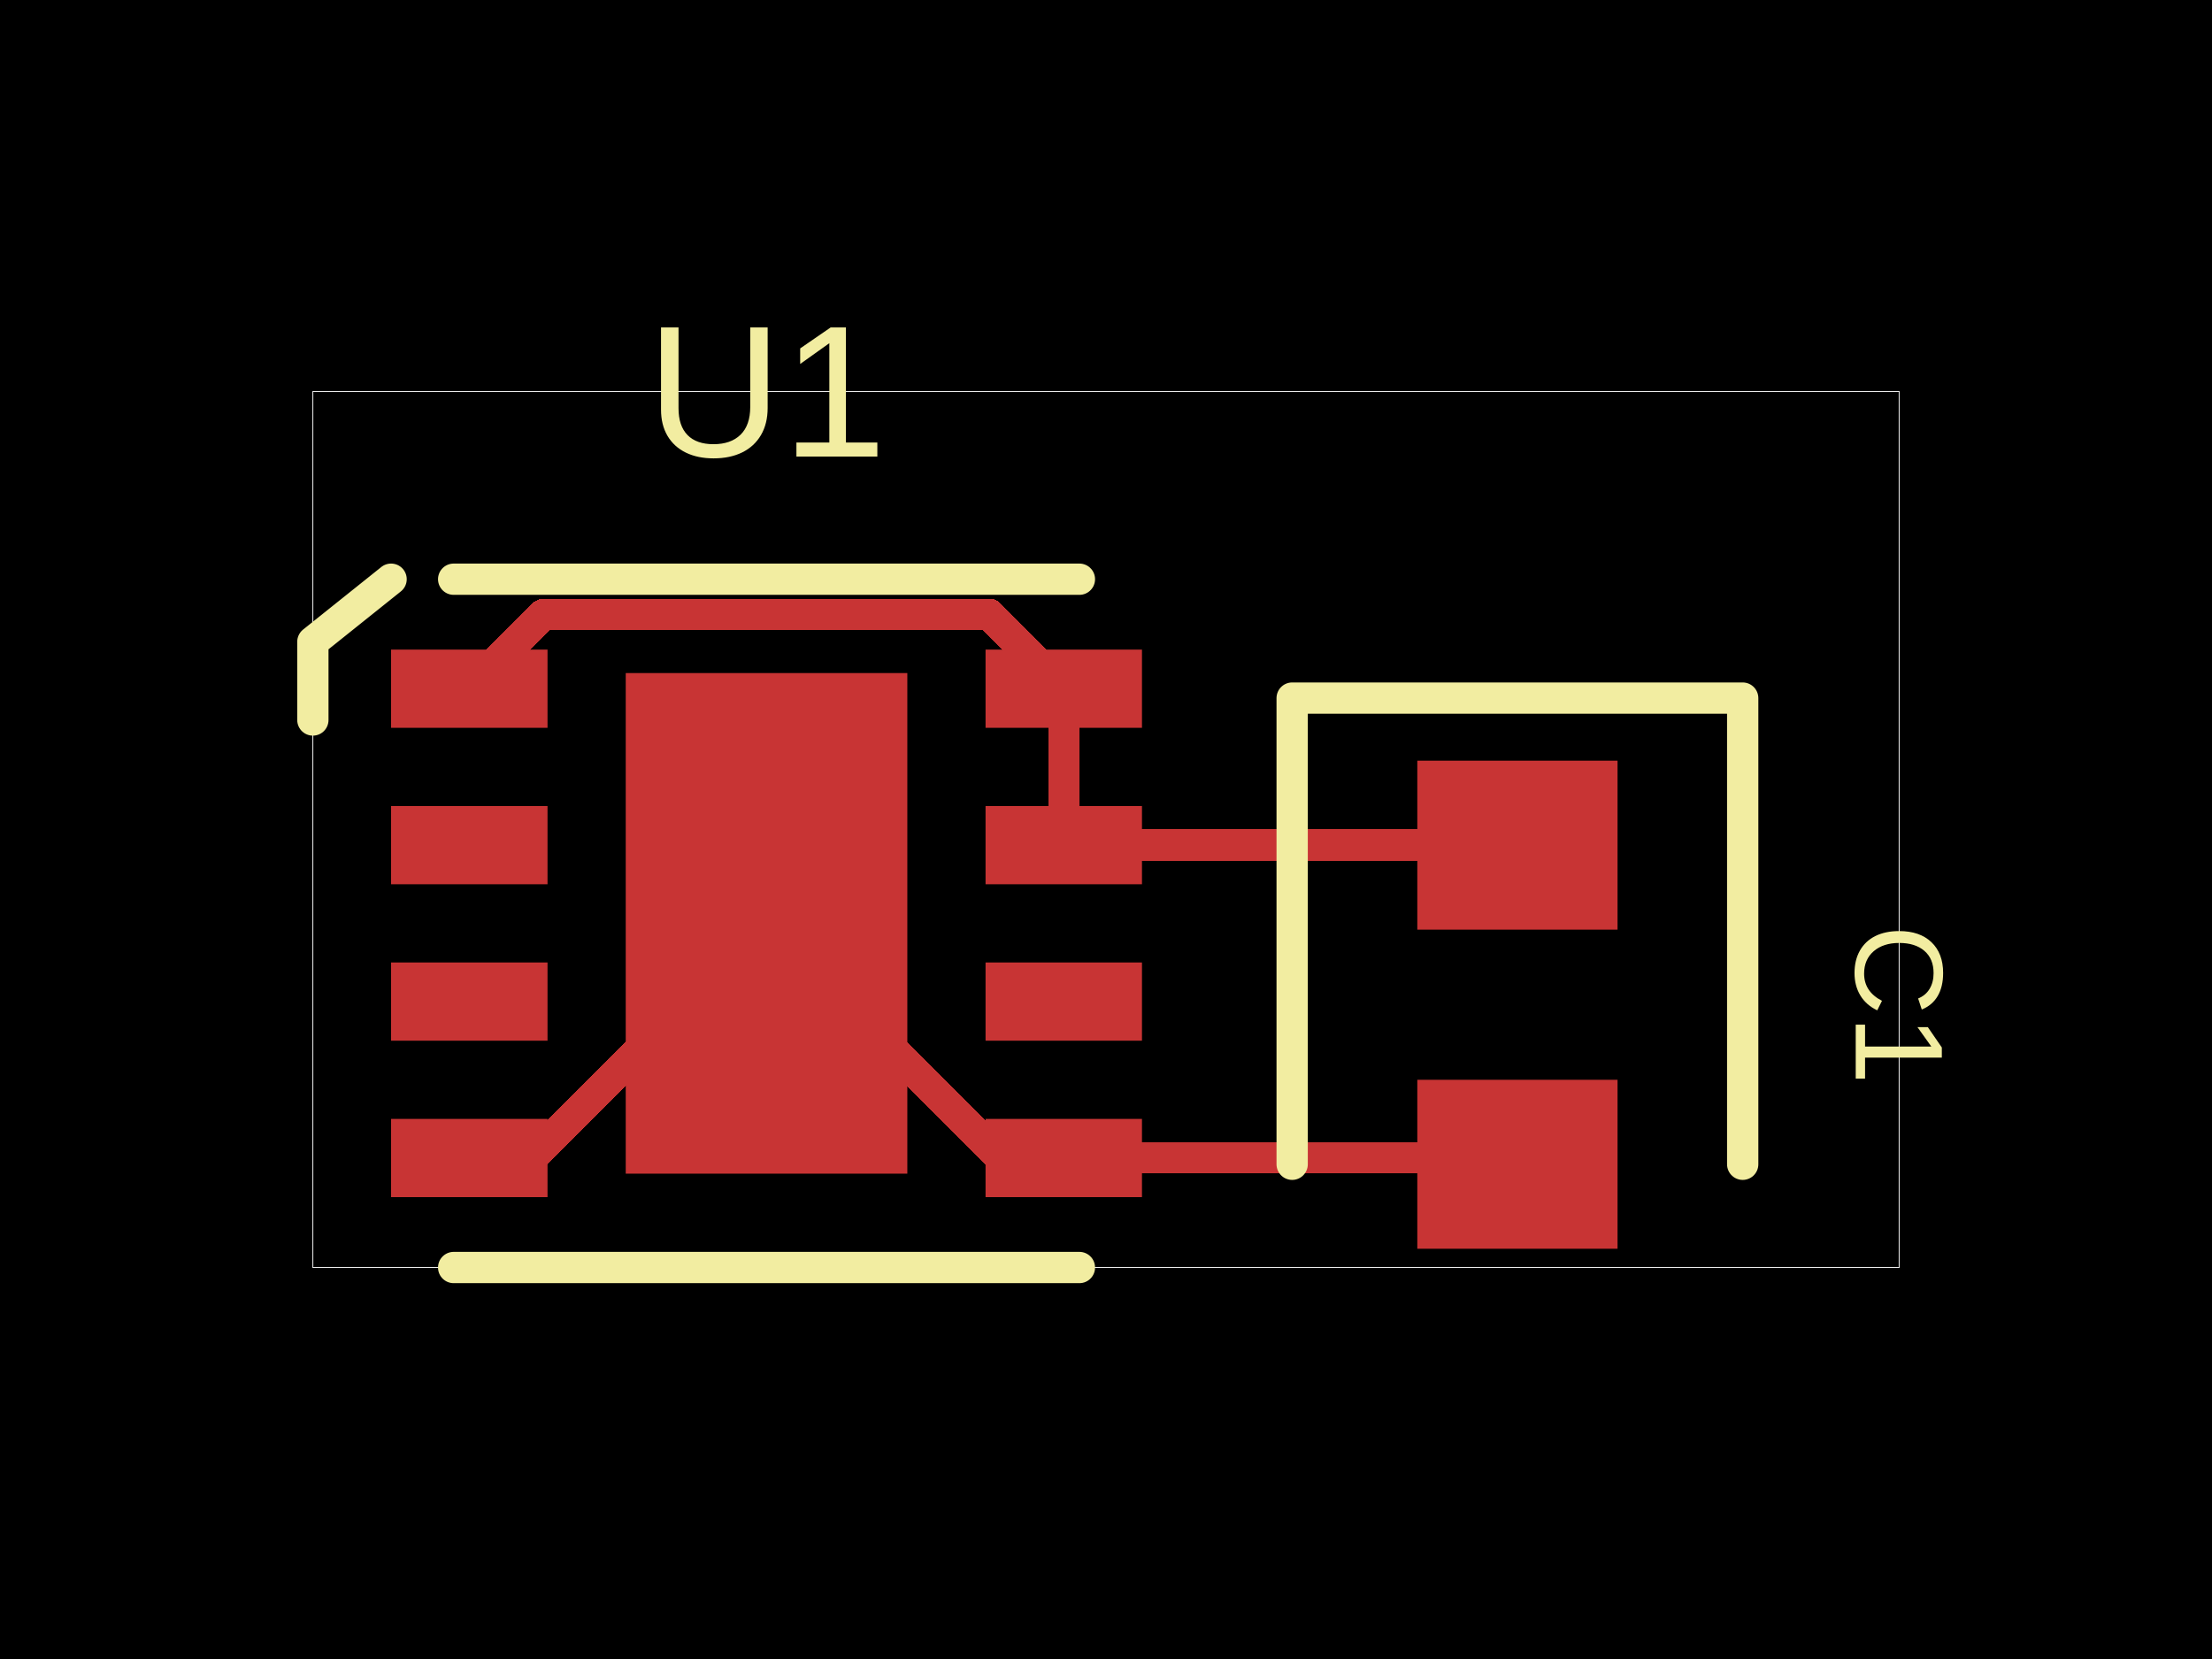
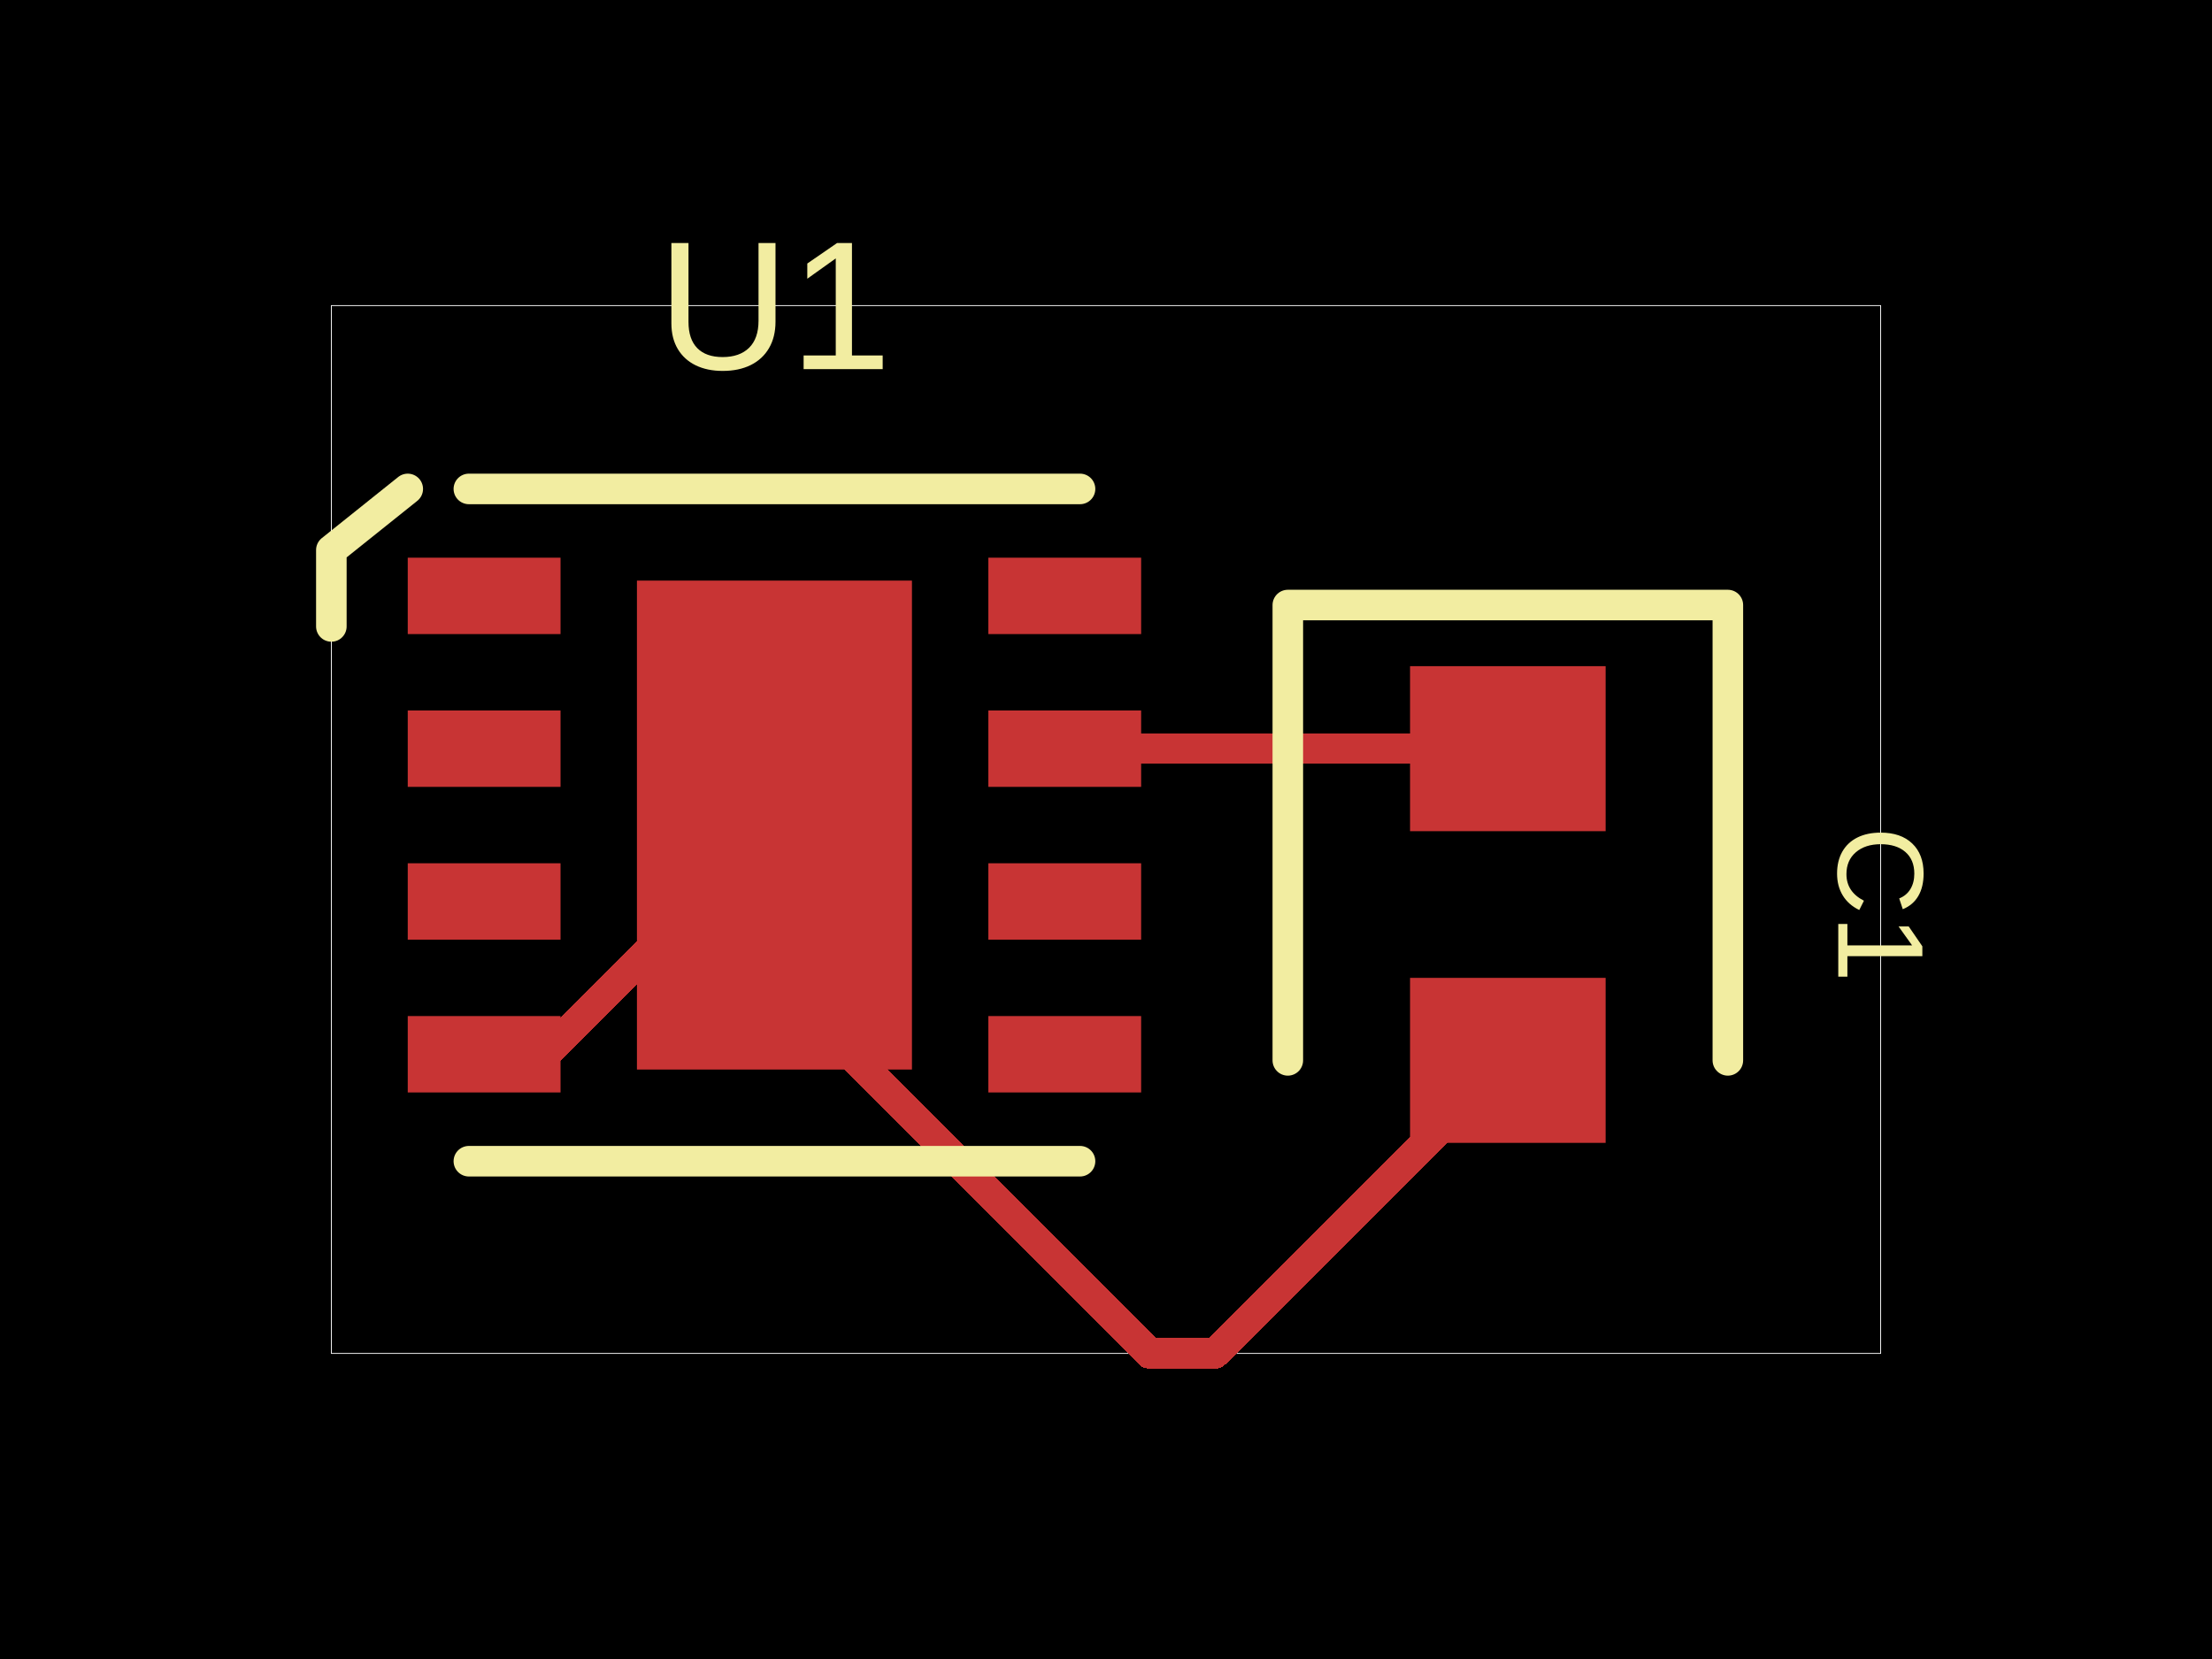
<svg xmlns="http://www.w3.org/2000/svg" width="800" height="600">
  <style />
  <rect class="boundary" x="0" y="0" fill="#000" width="800" height="600" data-type="pcb_background" data-pcb-layer="global" />
-   <rect class="pcb-boundary" fill="none" stroke="#fff" stroke-width="0.3" x="113.154" y="141.584" width="573.692" height="316.832" data-type="pcb_boundary" data-pcb-layer="global" />
-   <rect class="pcb-pad" fill="rgb(200, 52, 52)" x="141.443" y="234.936" width="56.577" height="28.289" data-type="pcb_smtpad" data-pcb-layer="top" data-pad-name="U1.pin1" />
-   <rect class="pcb-pad" fill="rgb(200, 52, 52)" x="141.443" y="291.513" width="56.577" height="28.289" data-type="pcb_smtpad" data-pcb-layer="top" data-pad-name="U1.pin2" data-pad-net-name="IN_NEG" />
-   <rect class="pcb-pad" fill="rgb(200, 52, 52)" x="141.443" y="348.091" width="56.577" height="28.289" data-type="pcb_smtpad" data-pcb-layer="top" data-pad-name="U1.pin3" data-pad-net-name="IN_POS" />
-   <rect class="pcb-pad" fill="rgb(200, 52, 52)" x="141.443" y="404.668" width="56.577" height="28.289" data-type="pcb_smtpad" data-pcb-layer="top" data-pad-name="U1.pin4" />
-   <rect class="pcb-pad" fill="rgb(200, 52, 52)" x="356.436" y="404.668" width="56.577" height="28.289" data-type="pcb_smtpad" data-pcb-layer="top" data-pad-name="U1.pin5" />
-   <rect class="pcb-pad" fill="rgb(200, 52, 52)" x="356.436" y="348.091" width="56.577" height="28.289" data-type="pcb_smtpad" data-pcb-layer="top" data-pad-name="U1.pin6" data-pad-net-name="OUT" />
-   <rect class="pcb-pad" fill="rgb(200, 52, 52)" x="356.436" y="291.513" width="56.577" height="28.289" data-type="pcb_smtpad" data-pcb-layer="top" data-pad-name="U1.pin7" />
-   <rect class="pcb-pad" fill="rgb(200, 52, 52)" x="356.436" y="234.936" width="56.577" height="28.289" data-type="pcb_smtpad" data-pcb-layer="top" data-pad-name="U1.pin8" />
-   <rect class="pcb-pad" fill="rgb(200, 52, 52)" x="226.308" y="243.423" width="101.839" height="181.047" data-type="pcb_smtpad" data-pcb-layer="top" data-pad-name="U1.pin9" />
-   <rect class="pcb-pad" fill="rgb(200, 52, 52)" x="512.588" y="275.106" width="72.419" height="61.103" data-type="pcb_smtpad" data-pcb-layer="top" data-pad-name="C1.pin1" />
-   <rect class="pcb-pad" fill="rgb(200, 52, 52)" x="512.588" y="390.523" width="72.419" height="61.103" data-type="pcb_smtpad" data-pcb-layer="top" data-pad-name="C1.pin2" data-pad-net-name="GND" />
-   <path class="pcb-trace" stroke="rgb(200, 52, 52)" fill="none" d="M 277.228 333.946 L 192.362 418.812" stroke-width="11.315" stroke-linecap="round" stroke-linejoin="round" shape-rendering="crispEdges" data-type="pcb_trace" data-pcb-layer="top" />
-   <path class="pcb-trace" stroke="rgb(200, 52, 52)" fill="none" d="M 192.362 418.812 L 169.731 418.812" stroke-width="11.315" stroke-linecap="round" stroke-linejoin="round" shape-rendering="crispEdges" data-type="pcb_trace" data-pcb-layer="top" />
-   <path class="pcb-trace" stroke="rgb(200, 52, 52)" fill="none" d="M 277.228 333.946 L 362.093 418.812" stroke-width="11.315" stroke-linecap="round" stroke-linejoin="round" shape-rendering="crispEdges" data-type="pcb_trace" data-pcb-layer="top" />
-   <path class="pcb-trace" stroke="rgb(200, 52, 52)" fill="none" d="M 362.093 418.812 L 384.724 418.812" stroke-width="11.315" stroke-linecap="round" stroke-linejoin="round" shape-rendering="crispEdges" data-type="pcb_trace" data-pcb-layer="top" />
-   <path class="pcb-trace" stroke="rgb(200, 52, 52)" fill="none" d="M 548.798 421.075 L 546.535 418.812" stroke-width="11.315" stroke-linecap="round" stroke-linejoin="round" shape-rendering="crispEdges" data-type="pcb_trace" data-pcb-layer="top" />
-   <path class="pcb-trace" stroke="rgb(200, 52, 52)" fill="none" d="M 546.535 418.812 L 384.724 418.812" stroke-width="11.315" stroke-linecap="round" stroke-linejoin="round" shape-rendering="crispEdges" data-type="pcb_trace" data-pcb-layer="top" />
-   <path class="pcb-trace" stroke="rgb(200, 52, 52)" fill="none" d="M 384.724 249.081 L 384.724 305.658" stroke-width="11.315" stroke-linecap="round" stroke-linejoin="round" shape-rendering="crispEdges" data-type="pcb_trace" data-pcb-layer="top" />
-   <path class="pcb-trace" stroke="rgb(200, 52, 52)" fill="none" d="M 384.724 305.658 L 548.798 305.658" stroke-width="11.315" stroke-linecap="round" stroke-linejoin="round" shape-rendering="crispEdges" data-type="pcb_trace" data-pcb-layer="top" />
-   <path class="pcb-trace" stroke="rgb(200, 52, 52)" fill="none" d="M 384.724 249.081 L 357.831 222.188" stroke-width="11.315" stroke-linecap="round" stroke-linejoin="round" shape-rendering="crispEdges" data-type="pcb_trace" data-pcb-layer="top" />
-   <path class="pcb-trace" stroke="rgb(200, 52, 52)" fill="none" d="M 357.831 222.188 L 356.602 222.188" stroke-width="11.315" stroke-linecap="round" stroke-linejoin="round" shape-rendering="crispEdges" data-type="pcb_trace" data-pcb-layer="top" />
-   <path class="pcb-trace" stroke="rgb(200, 52, 52)" fill="none" d="M 356.602 222.188 L 196.624 222.188" stroke-width="11.315" stroke-linecap="round" stroke-linejoin="round" shape-rendering="crispEdges" data-type="pcb_trace" data-pcb-layer="top" />
-   <path class="pcb-trace" stroke="rgb(200, 52, 52)" fill="none" d="M 196.624 222.188 L 169.731 249.081" stroke-width="11.315" stroke-linecap="round" stroke-linejoin="round" shape-rendering="crispEdges" data-type="pcb_trace" data-pcb-layer="top" />
-   <path class="pcb-silkscreen pcb-silkscreen-top" d="M 164.074 209.477 L 390.382 209.477" fill="none" stroke="#f2eda1" stroke-width="11.315" stroke-linecap="round" stroke-linejoin="round" data-pcb-component-id="pcb_component_0" data-pcb-silkscreen-path-id="pcb_silkscreen_path_0" data-type="pcb_silkscreen_path" data-pcb-layer="top" />
-   <path class="pcb-silkscreen pcb-silkscreen-top" d="M 164.074 458.416 L 390.382 458.416" fill="none" stroke="#f2eda1" stroke-width="11.315" stroke-linecap="round" stroke-linejoin="round" data-pcb-component-id="pcb_component_0" data-pcb-silkscreen-path-id="pcb_silkscreen_path_1" data-type="pcb_silkscreen_path" data-pcb-layer="top" />
-   <path class="pcb-silkscreen pcb-silkscreen-top" d="M 113.154 260.396 L 113.154 232.107 L 141.443 209.477" fill="none" stroke="#f2eda1" stroke-width="11.315" stroke-linecap="round" stroke-linejoin="round" data-pcb-component-id="pcb_component_0" data-pcb-silkscreen-path-id="pcb_silkscreen_path_2" data-type="pcb_silkscreen_path" data-pcb-layer="top" />
-   <text x="0" y="0" dx="0" dy="0" fill="#f2eda1" font-family="Arial, sans-serif" font-size="67.893" text-anchor="middle" dominant-baseline="central" transform="matrix(1,0,0,1,277.2277,141.5842)" class="pcb-silkscreen-text pcb-silkscreen-top" data-pcb-silkscreen-text-id="pcb_silkscreen_text_0" stroke="none" data-type="pcb_silkscreen_text" data-pcb-layer="top">U1</text>
-   <path class="pcb-silkscreen pcb-silkscreen-top" d="M 630.269 421.075 L 630.269 252.475 L 467.327 252.475 L 467.327 421.075" fill="none" stroke="#f2eda1" stroke-width="11.315" stroke-linecap="round" stroke-linejoin="round" data-pcb-component-id="pcb_component_1" data-pcb-silkscreen-path-id="pcb_silkscreen_path_3" data-type="pcb_silkscreen_path" data-pcb-layer="top" />
-   <text x="0" y="0" dx="0" dy="0" fill="#f2eda1" font-family="Arial, sans-serif" font-size="45.262" text-anchor="middle" dominant-baseline="central" transform="matrix(-1.8369701987210297e-16,1,-1,-1.8369701987210297e-16,686.8458,363.3663)" class="pcb-silkscreen-text pcb-silkscreen-top" data-pcb-silkscreen-text-id="pcb_silkscreen_text_1" stroke="none" data-type="pcb_silkscreen_text" data-pcb-layer="top">C1</text>
+   <rect class="pcb-boundary" fill="none" stroke="#fff" stroke-width="0.3" x="119.838" y="110.518" width="560.324" height="378.965" data-type="pcb_boundary" data-pcb-layer="global" />
+   <rect class="pcb-pad" fill="rgb(200, 52, 52)" x="147.467" y="201.695" width="55.259" height="27.629" data-type="pcb_smtpad" data-pcb-layer="top" data-pad-name="U1.pin1" data-pad-net-name="GS" />
+   <rect class="pcb-pad" fill="rgb(200, 52, 52)" x="147.467" y="256.953" width="55.259" height="27.629" data-type="pcb_smtpad" data-pcb-layer="top" data-pad-name="U1.pin2" data-pad-net-name="IN_NEG" />
+   <rect class="pcb-pad" fill="rgb(200, 52, 52)" x="147.467" y="312.212" width="55.259" height="27.629" data-type="pcb_smtpad" data-pcb-layer="top" data-pad-name="U1.pin3" data-pad-net-name="IN_POS" />
+   <rect class="pcb-pad" fill="rgb(200, 52, 52)" x="147.467" y="367.471" width="55.259" height="27.629" data-type="pcb_smtpad" data-pcb-layer="top" data-pad-name="U1.pin4" />
+   <rect class="pcb-pad" fill="rgb(200, 52, 52)" x="357.451" y="367.471" width="55.259" height="27.629" data-type="pcb_smtpad" data-pcb-layer="top" data-pad-name="U1.pin5" data-pad-net-name="REF" />
+   <rect class="pcb-pad" fill="rgb(200, 52, 52)" x="357.451" y="312.212" width="55.259" height="27.629" data-type="pcb_smtpad" data-pcb-layer="top" data-pad-name="U1.pin6" data-pad-net-name="OUT" />
+   <rect class="pcb-pad" fill="rgb(200, 52, 52)" x="357.451" y="256.953" width="55.259" height="27.629" data-type="pcb_smtpad" data-pcb-layer="top" data-pad-name="U1.pin7" data-pad-net-name="VS" />
+   <rect class="pcb-pad" fill="rgb(200, 52, 52)" x="357.451" y="201.695" width="55.259" height="27.629" data-type="pcb_smtpad" data-pcb-layer="top" data-pad-name="U1.pin8" data-pad-net-name="SHDN" />
+   <rect class="pcb-pad" fill="rgb(200, 52, 52)" x="230.355" y="209.983" width="99.466" height="176.828" data-type="pcb_smtpad" data-pcb-layer="top" data-pad-name="U1.pin9" />
+   <rect class="pcb-pad" fill="rgb(200, 52, 52)" x="509.965" y="240.928" width="70.731" height="59.679" data-type="pcb_smtpad" data-pcb-layer="top" data-pad-name="C1.pin1" data-pad-net-name="VS" />
+   <rect class="pcb-pad" fill="rgb(200, 52, 52)" x="509.965" y="353.656" width="70.731" height="59.679" data-type="pcb_smtpad" data-pcb-layer="top" data-pad-name="C1.pin2" data-pad-net-name="GND" />
+   <path class="pcb-trace" stroke="rgb(200, 52, 52)" fill="none" d="M 385.08 270.768 L 545.331 270.768" stroke-width="11.052" stroke-linecap="round" stroke-linejoin="round" shape-rendering="crispEdges" data-type="pcb_trace" data-pcb-layer="top" />
+   <path class="pcb-trace" stroke="rgb(200, 52, 52)" fill="none" d="M 280.088 298.397 L 197.2 381.286" stroke-width="11.052" stroke-linecap="round" stroke-linejoin="round" shape-rendering="crispEdges" data-type="pcb_trace" data-pcb-layer="top" />
+   <path class="pcb-trace" stroke="rgb(200, 52, 52)" fill="none" d="M 197.2 381.286 L 175.097 381.286" stroke-width="11.052" stroke-linecap="round" stroke-linejoin="round" shape-rendering="crispEdges" data-type="pcb_trace" data-pcb-layer="top" />
+   <path class="pcb-trace" stroke="rgb(200, 52, 52)" fill="none" d="M 545.331 383.496 L 439.344 489.482" stroke-width="11.052" stroke-linecap="round" stroke-linejoin="round" shape-rendering="crispEdges" data-type="pcb_trace" data-pcb-layer="top" />
+   <path class="pcb-trace" stroke="rgb(200, 52, 52)" fill="none" d="M 439.344 489.482 L 415.763 489.482" stroke-width="11.052" stroke-linecap="round" stroke-linejoin="round" shape-rendering="crispEdges" data-type="pcb_trace" data-pcb-layer="top" />
+   <path class="pcb-trace" stroke="rgb(200, 52, 52)" fill="none" d="M 415.763 489.482 L 280.088 353.808" stroke-width="11.052" stroke-linecap="round" stroke-linejoin="round" shape-rendering="crispEdges" data-type="pcb_trace" data-pcb-layer="top" />
+   <path class="pcb-trace" stroke="rgb(200, 52, 52)" fill="none" d="M 280.088 353.808 L 280.088 298.397" stroke-width="11.052" stroke-linecap="round" stroke-linejoin="round" shape-rendering="crispEdges" data-type="pcb_trace" data-pcb-layer="top" />
+   <path class="pcb-silkscreen pcb-silkscreen-top" d="M 169.571 176.828 L 390.606 176.828" fill="none" stroke="#f2eda1" stroke-width="11.052" stroke-linecap="round" stroke-linejoin="round" data-pcb-component-id="pcb_component_0" data-pcb-silkscreen-path-id="pcb_silkscreen_path_0" data-type="pcb_silkscreen_path" data-pcb-layer="top" />
+   <path class="pcb-silkscreen pcb-silkscreen-top" d="M 169.571 419.967 L 390.606 419.967" fill="none" stroke="#f2eda1" stroke-width="11.052" stroke-linecap="round" stroke-linejoin="round" data-pcb-component-id="pcb_component_0" data-pcb-silkscreen-path-id="pcb_silkscreen_path_1" data-type="pcb_silkscreen_path" data-pcb-layer="top" />
+   <path class="pcb-silkscreen pcb-silkscreen-top" d="M 119.838 226.561 L 119.838 198.932 L 147.467 176.828" fill="none" stroke="#f2eda1" stroke-width="11.052" stroke-linecap="round" stroke-linejoin="round" data-pcb-component-id="pcb_component_0" data-pcb-silkscreen-path-id="pcb_silkscreen_path_2" data-type="pcb_silkscreen_path" data-pcb-layer="top" />
+   <text x="0" y="0" dx="0" dy="0" fill="#f2eda1" font-family="Arial, sans-serif" font-size="66.311" text-anchor="middle" dominant-baseline="central" transform="matrix(1,0,0,1,280.0884,110.5176)" class="pcb-silkscreen-text pcb-silkscreen-top" data-pcb-silkscreen-text-id="pcb_silkscreen_text_0" stroke="none" data-type="pcb_silkscreen_text" data-pcb-layer="top">U1</text>
+   <path class="pcb-silkscreen pcb-silkscreen-top" d="M 624.903 383.496 L 624.903 218.825 L 465.758 218.825 L 465.758 383.496" fill="none" stroke="#f2eda1" stroke-width="11.052" stroke-linecap="round" stroke-linejoin="round" data-pcb-component-id="pcb_component_1" data-pcb-silkscreen-path-id="pcb_silkscreen_path_3" data-type="pcb_silkscreen_path" data-pcb-layer="top" />
+   <text x="0" y="0" dx="0" dy="0" fill="#f2eda1" font-family="Arial, sans-serif" font-size="44.207" text-anchor="middle" dominant-baseline="central" transform="matrix(-1.8369701987210297e-16,1,-1,-1.8369701987210297e-16,680.1621,327.1321)" class="pcb-silkscreen-text pcb-silkscreen-top" data-pcb-silkscreen-text-id="pcb_silkscreen_text_1" stroke="none" data-type="pcb_silkscreen_text" data-pcb-layer="top">C1</text>
</svg>
